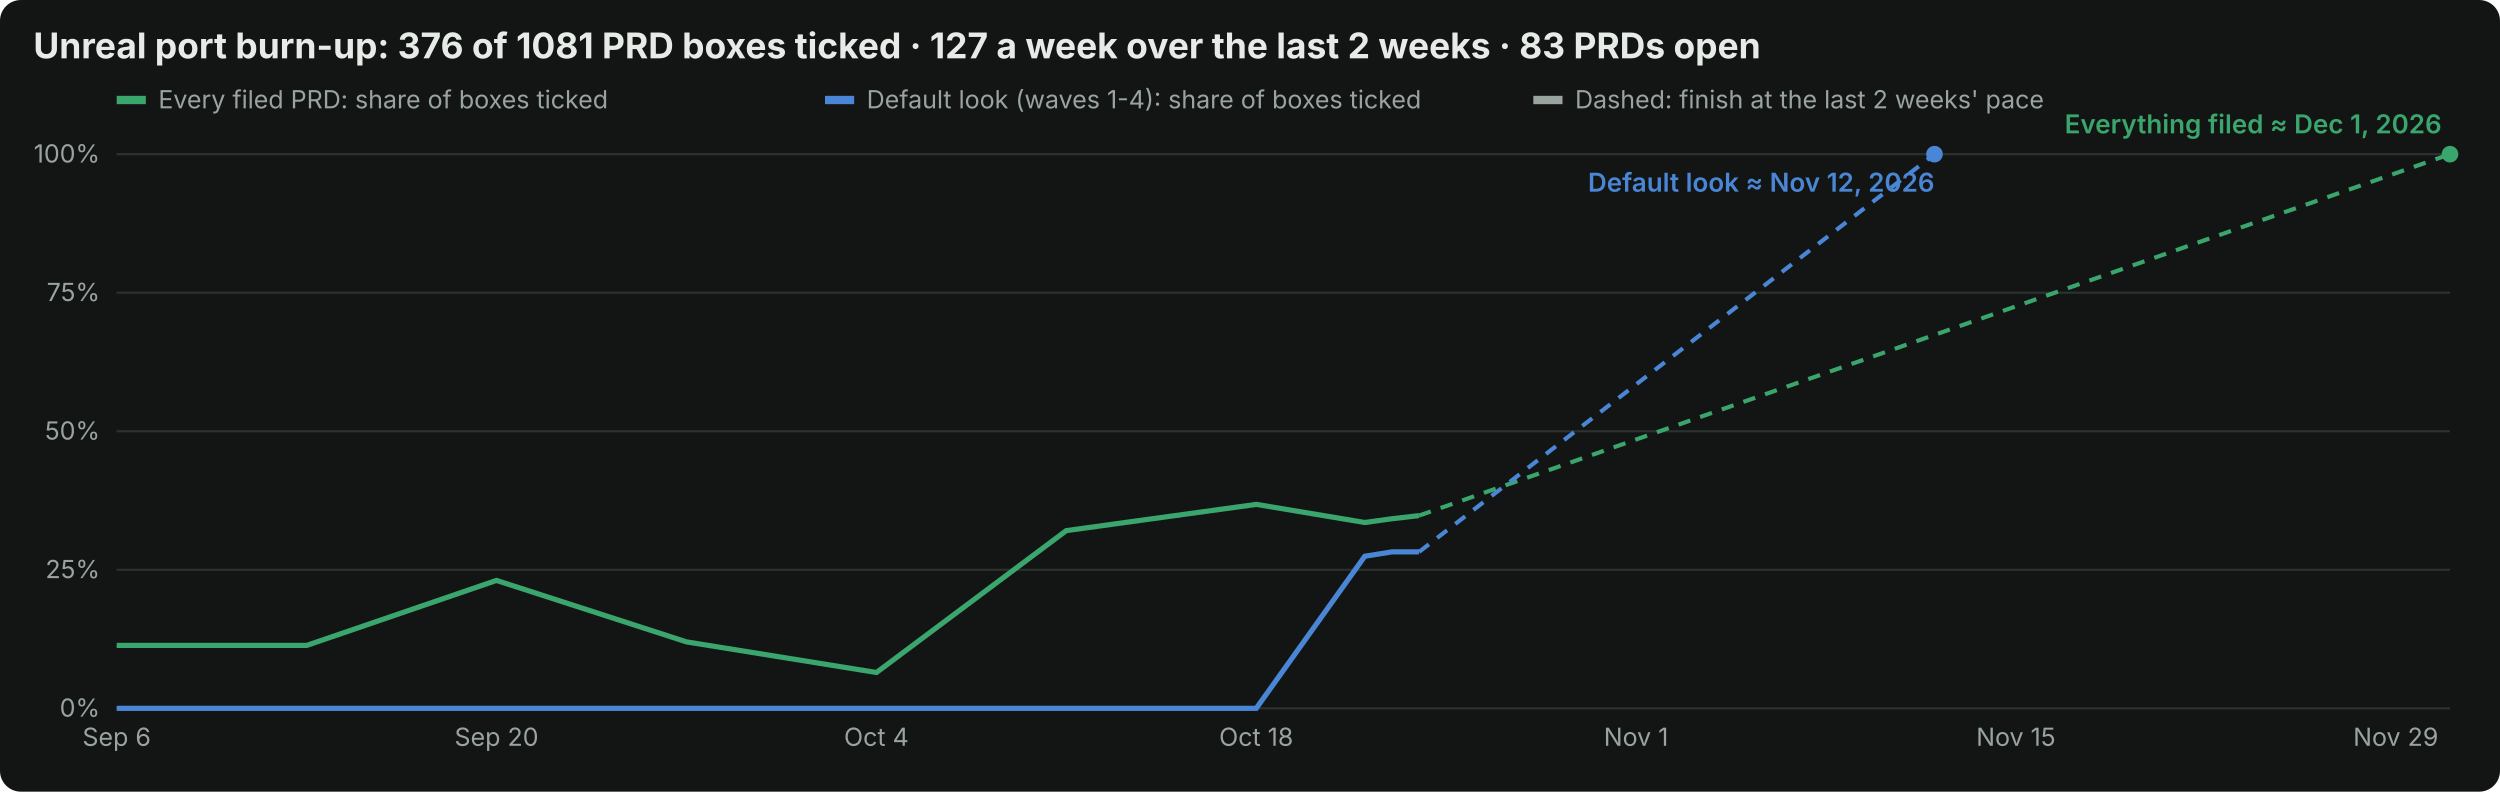
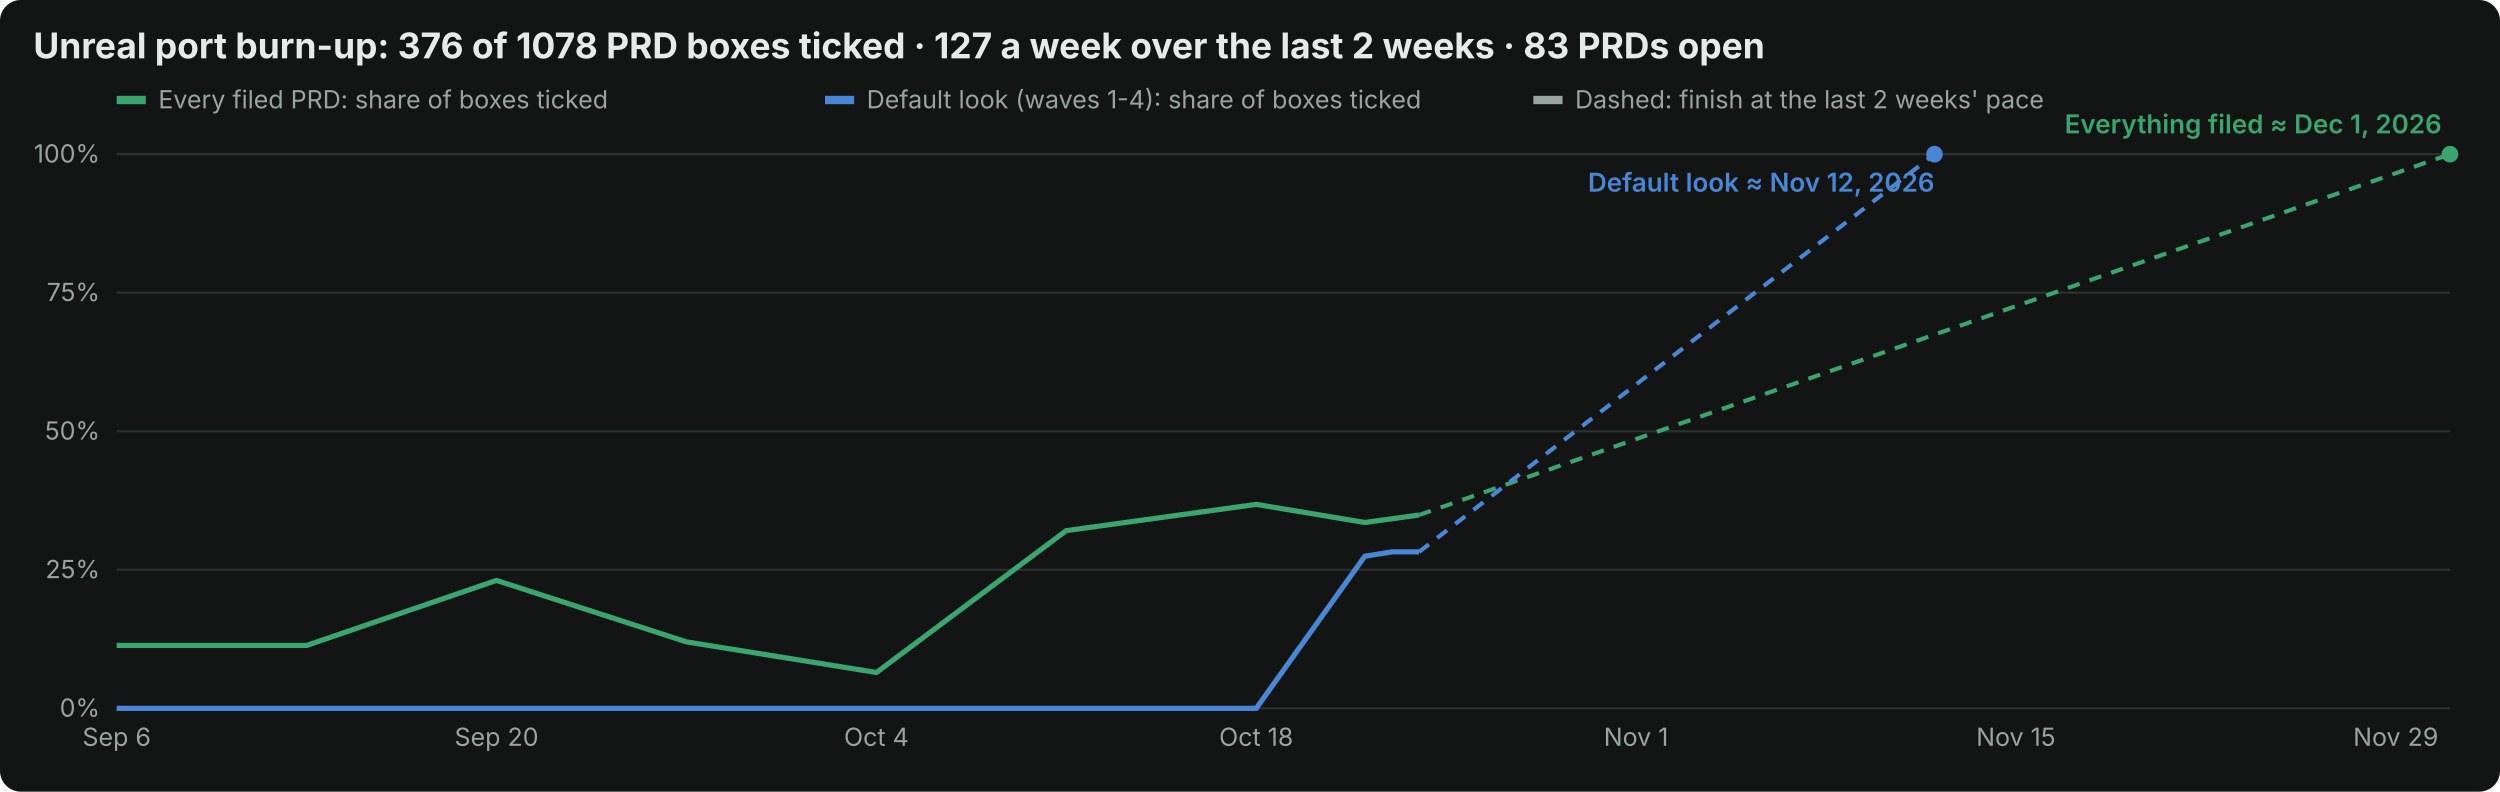
<svg xmlns="http://www.w3.org/2000/svg" viewBox="0 0 1200 380" width="1200" height="380" font-family="system-ui, -apple-system, Segoe UI, sans-serif">
  <style>.h{fill:#e7ebe8;font-size:17px;font-weight:700}.t{fill:#9aa49f;font-size:12px}.e{font-size:12.5px;font-weight:600}</style>
  <rect width="1200" height="380" rx="10" fill="#121513" />
-   <text x="16" y="28" class="h">Unreal port burn-up: 376 of 1081 PRD boxes ticked · 127 a week over the last 2 weeks · 83 PRDs open</text>
+   <text x="16" y="28" class="h">Unreal port burn-up: 376 of 1078 PRD boxes ticked · 127 a week over the last 2 weeks · 83 PRDs open</text>
  <rect x="56" y="46" width="14" height="4" fill="#3aa56c" />
  <text x="76" y="52" class="t">Every filed PRD: share of boxes ticked</text>
  <rect x="396" y="46" width="14" height="4" fill="#4a86d6" />
  <text x="416" y="52" class="t">Default look (waves 1-4): share of boxes ticked</text>
  <rect x="736" y="46" width="14" height="4" fill="#9aa49f" />
  <text x="756" y="52" class="t">Dashed: finish at the last 2 weeks' pace</text>
  <line x1="56" x2="1176" y1="340" y2="340" stroke="#2c322f" />
  <text x="48" y="344" class="t" text-anchor="end">0%</text>
  <line x1="56" x2="1176" y1="273.5" y2="273.5" stroke="#2c322f" />
  <text x="48" y="277.5" class="t" text-anchor="end">25%</text>
  <line x1="56" x2="1176" y1="207" y2="207" stroke="#2c322f" />
  <text x="48" y="211" class="t" text-anchor="end">50%</text>
  <line x1="56" x2="1176" y1="140.5" y2="140.5" stroke="#2c322f" />
  <text x="48" y="144.5" class="t" text-anchor="end">75%</text>
  <line x1="56" x2="1176" y1="74" y2="74" stroke="#2c322f" />
  <text x="48" y="78" class="t" text-anchor="end">100%</text>
  <text x="56" y="358" class="t" text-anchor="middle">Sep 6</text>
  <text x="238.326" y="358" class="t" text-anchor="middle">Sep 20</text>
  <text x="420.651" y="358" class="t" text-anchor="middle">Oct 4</text>
  <text x="602.977" y="358" class="t" text-anchor="middle">Oct 18</text>
  <text x="785.302" y="358" class="t" text-anchor="middle">Nov 1</text>
  <text x="967.628" y="358" class="t" text-anchor="middle">Nov 15</text>
  <text x="1149.953" y="358" class="t" text-anchor="middle">Nov 29</text>
-   <path d="M56.0,309.8L147.2,309.8L238.3,278.6L329.5,308.1L420.7,322.8L511.8,254.7L603.0,242.1L655.1,250.8L668.1,249.0L681.1,247.5" stroke="#3aa56c" stroke-width="2.5" fill="none" />
+   <path d="M56.0,309.8L147.2,309.8L238.3,278.6L329.5,308.1L420.7,322.8L511.8,254.7L603.0,242.1L655.1,250.8L668.1,249.0L681.1,247.2" stroke="#3aa56c" stroke-width="2.5" fill="none" />
  <path d="M56.0,340.0L147.2,340.0L238.3,340.0L329.5,340.0L420.7,340.0L511.8,340.0L603.0,340.0L655.1,267.0L668.1,264.9L681.1,264.9" stroke="#4a86d6" stroke-width="2.5" fill="none" />
-   <path d="M681.116,247.478L1176,74" stroke="#3aa56c" stroke-width="2" stroke-dasharray="6 5" fill="none" />
+   <path d="M681.116,247.221L1176,74" stroke="#3aa56c" stroke-width="2" stroke-dasharray="6 5" fill="none" />
  <circle cx="1176" cy="74" r="4" fill="#3aa56c" />
  <text x="1172" y="64" class="e" fill="#3aa56c" text-anchor="end">Everything filed ≈ Dec 1, 2026</text>
  <path d="M681.116,264.933L928.558,74" stroke="#4a86d6" stroke-width="2" stroke-dasharray="6 5" fill="none" />
  <circle cx="928.558" cy="74" r="4" fill="#4a86d6" />
  <text x="928.558" y="92" class="e" fill="#4a86d6" text-anchor="end">Default look ≈ Nov 12, 2026</text>
</svg>
